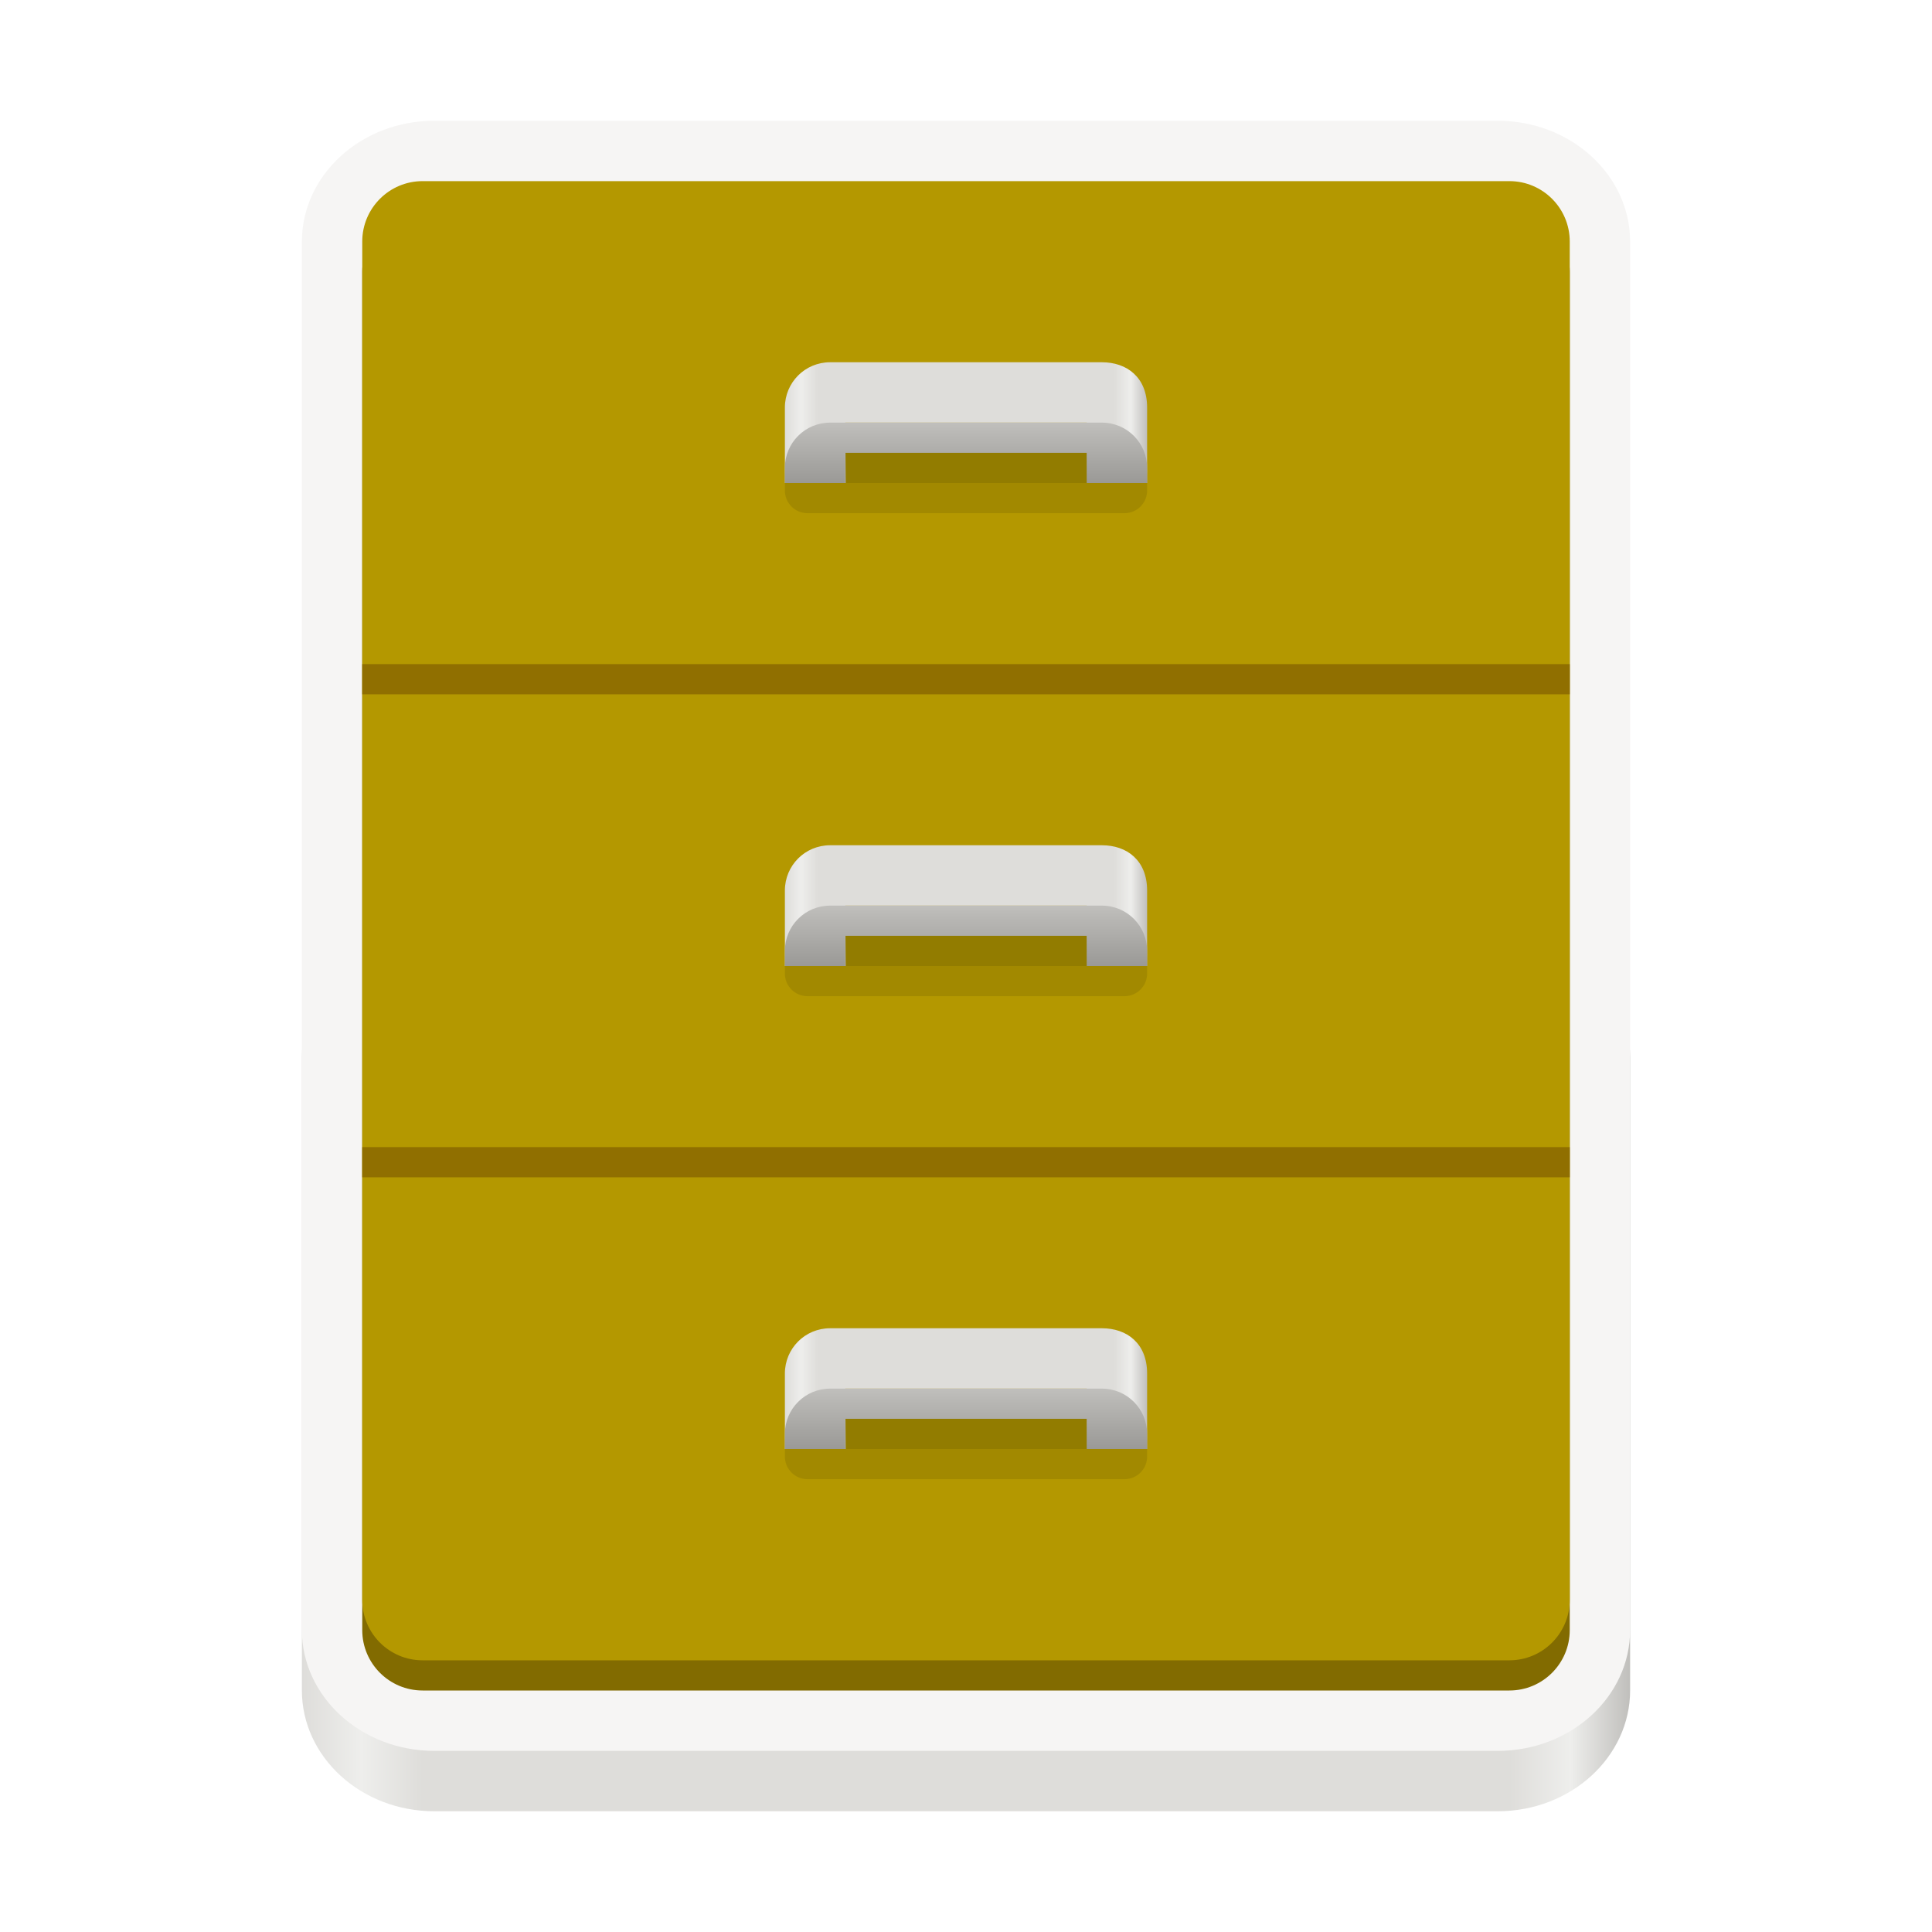
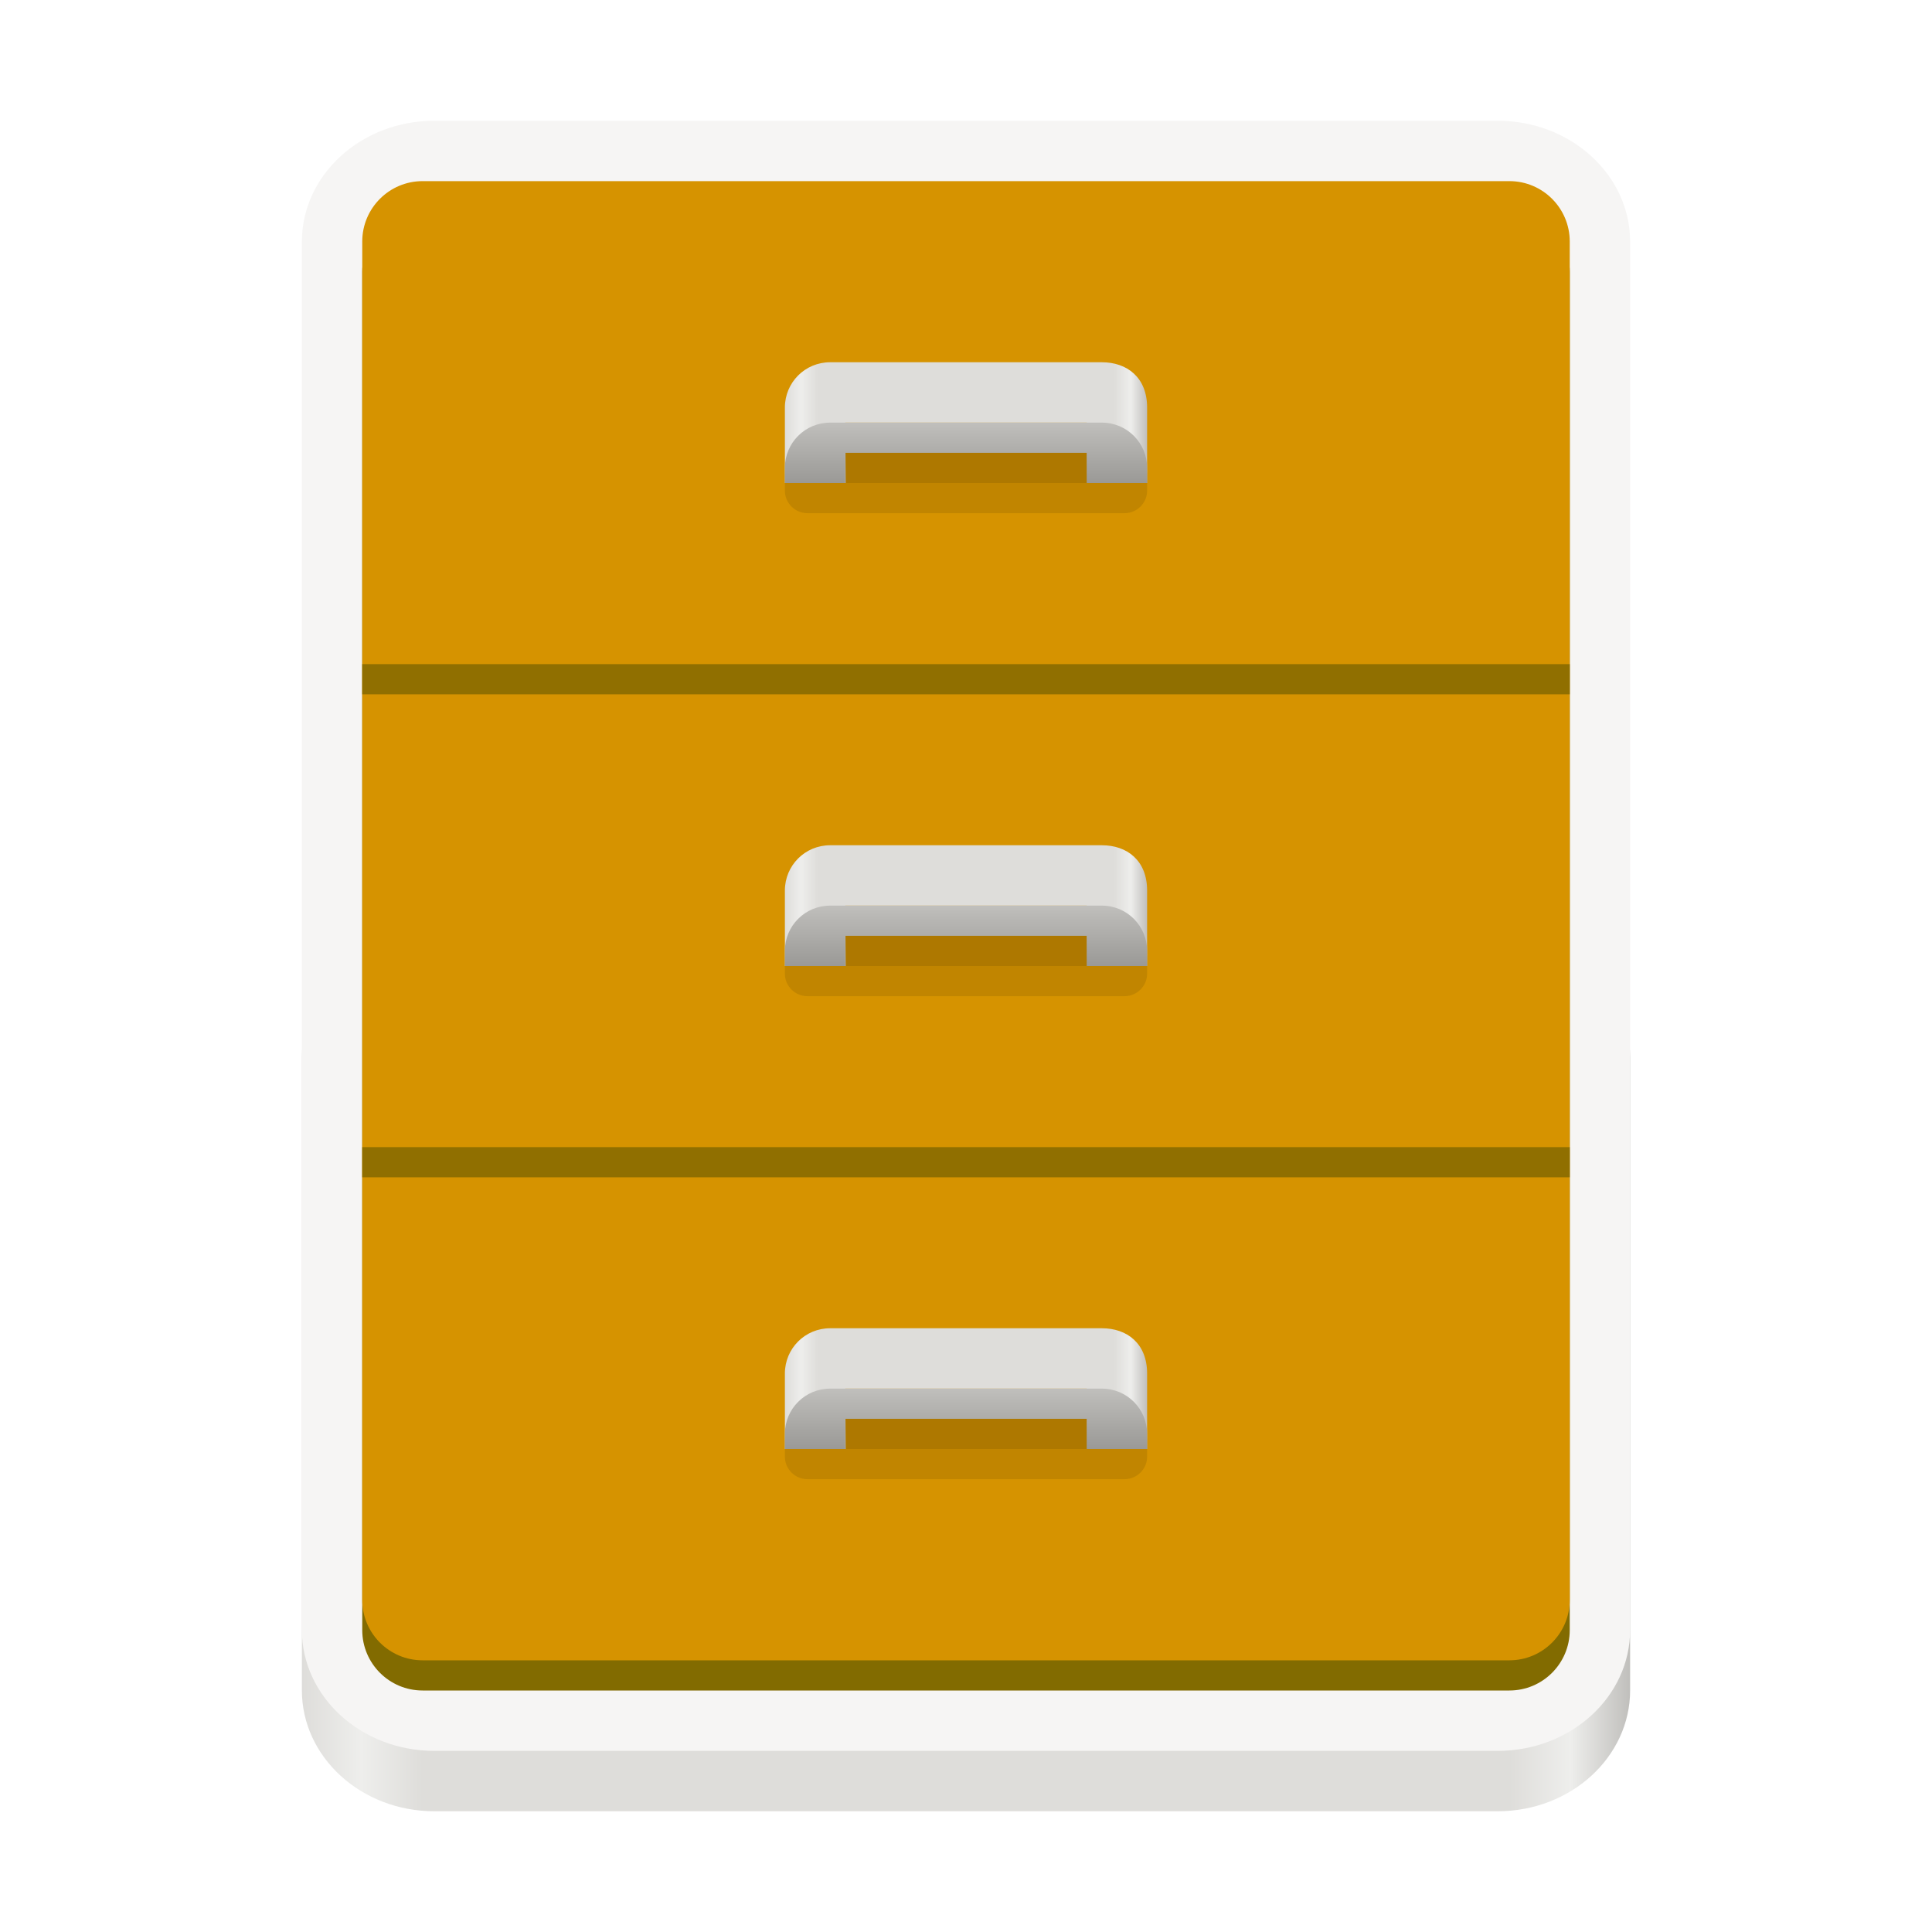
<svg xmlns="http://www.w3.org/2000/svg" xmlns:xlink="http://www.w3.org/1999/xlink" viewBox="0 0 128 128" style="display:inline;enable-background:new" version="1.0" id="svg11300" height="128" width="128">
  <defs id="defs3">
    <linearGradient id="linearGradient1245">
      <stop id="stop1241" offset="0" style="stop-color:#9a9996;stop-opacity:1" />
      <stop id="stop1243" offset="1" style="stop-color:#c0bfbc;stop-opacity:1" />
    </linearGradient>
    <linearGradient id="linearGradient1697">
      <stop style="stop-color:#deddda;stop-opacity:1" offset="0" id="stop1685" />
      <stop id="stop1687" offset="0.045" style="stop-color:#eeeeec;stop-opacity:1" />
      <stop style="stop-color:#deddda;stop-opacity:1" offset="0.091" id="stop1689" />
      <stop id="stop1691" offset="0.909" style="stop-color:#deddda;stop-opacity:1" />
      <stop style="stop-color:#eeeeec;stop-opacity:1" offset="0.955" id="stop1693" />
      <stop style="stop-color:#c0bfbc;stop-opacity:1" offset="1" id="stop1695" />
    </linearGradient>
    <linearGradient gradientUnits="userSpaceOnUse" y2="238" x2="108" y1="238" x1="20" id="linearGradient1049" xlink:href="#linearGradient1697" />
    <linearGradient y2="238" x2="74" y1="238" x1="50" gradientTransform="translate(2,-22)" gradientUnits="userSpaceOnUse" id="linearGradient1185" xlink:href="#linearGradient1697" />
    <linearGradient y2="200" x2="65" y1="204" x1="65" gradientUnits="userSpaceOnUse" id="linearGradient1348" xlink:href="#linearGradient1245" />
  </defs>
  <g transform="translate(0,-172)" style="display:inline" id="layer1">
    <g style="display:inline" id="layer9">
      <g transform="matrix(0.25,0,0,-0.25,-6,217)" id="g15447-1" />
      <g id="g1207">
        <rect ry="8.018" rx="8.773" y="234" x="20" height="58" width="88" id="rect1041" style="opacity:1;vector-effect:none;fill:url(#linearGradient1049);fill-opacity:1;stroke:none;stroke-width:0.012px;stroke-linecap:butt;stroke-linejoin:miter;stroke-miterlimit:4;stroke-dasharray:none;stroke-dashoffset:0;stroke-opacity:1;marker:none;marker-start:none;marker-mid:none;marker-end:none;paint-order:normal" />
        <rect style="opacity:1;vector-effect:none;fill:#f6f5f4;fill-opacity:1;stroke:none;stroke-width:0.012px;stroke-linecap:butt;stroke-linejoin:miter;stroke-miterlimit:4;stroke-dasharray:none;stroke-dashoffset:0;stroke-opacity:1;marker:none;marker-start:none;marker-mid:none;marker-end:none;paint-order:normal" id="rect15435-6" width="88" height="108" x="20" y="180" rx="8.773" ry="8.018" />
        <rect ry="4.002" rx="4" y="186" x="24" height="98" width="80" id="rect1167" style="display:inline;opacity:1;vector-effect:none;fill:#826b00;fill-opacity:1;stroke:none;stroke-width:0.012px;stroke-linecap:butt;stroke-linejoin:miter;stroke-miterlimit:4;stroke-dasharray:none;stroke-dashoffset:0;stroke-opacity:1;marker:none;marker-start:none;marker-mid:none;marker-end:none;paint-order:normal;enable-background:new" />
-         <rect style="display:inline;opacity:1;vector-effect:none;fill:#b49800;fill-opacity:1;stroke:none;stroke-width:0.012px;stroke-linecap:butt;stroke-linejoin:miter;stroke-miterlimit:4;stroke-dasharray:none;stroke-dashoffset:0;stroke-opacity:1;marker:none;marker-start:none;marker-mid:none;marker-end:none;paint-order:normal;enable-background:new" id="rect15441-8" width="80" height="98" x="24" y="184" rx="4" ry="4.002" />
+         <rect style="display:inline;opacity:1;vector-effect:none;fill:#d69300;fill-opacity:1;stroke:none;stroke-width:0.012px;stroke-linecap:butt;stroke-linejoin:miter;stroke-miterlimit:4;stroke-dasharray:none;stroke-dashoffset:0;stroke-opacity:1;marker:none;marker-start:none;marker-mid:none;marker-end:none;paint-order:normal;enable-background:new" id="rect15441-8" width="80" height="98" x="24" y="184" rx="4" ry="4.002" />
        <rect style="display:inline;opacity:1;vector-effect:none;fill:#906f00;fill-opacity:1;stroke:none;stroke-width:0.012px;stroke-linecap:butt;stroke-linejoin:miter;stroke-miterlimit:4;stroke-dasharray:none;stroke-dashoffset:0;stroke-opacity:1;marker:none;marker-start:none;marker-mid:none;marker-end:none;paint-order:normal;enable-background:new" id="rect15443-6" width="80" height="2" x="24" y="216" rx="0" ry="0" />
        <rect style="display:inline;opacity:1;vector-effect:none;fill:#906f00;fill-opacity:1;stroke:none;stroke-width:0.012px;stroke-linecap:butt;stroke-linejoin:miter;stroke-miterlimit:4;stroke-dasharray:none;stroke-dashoffset:0;stroke-opacity:1;marker:none;marker-start:none;marker-mid:none;marker-end:none;paint-order:normal;enable-background:new" id="rect15461-2" width="80" height="2" x="24" y="248" rx="0" ry="0" />
        <g id="g1088">
          <path id="path26035" d="m 55,196 h 18 c 1.662,0 3,1 3,3 v 5 H 72.031 L 72,200 H 56 l 0.031,4 H 52 v -5 c 0,-1.662 1.338,-3 3,-3 z" style="opacity:1;vector-effect:none;fill:url(#linearGradient1185);fill-opacity:1;stroke:none;stroke-width:0.012px;stroke-linecap:butt;stroke-linejoin:miter;stroke-miterlimit:4;stroke-dasharray:none;stroke-dashoffset:0;stroke-opacity:1;marker:none;marker-start:none;marker-mid:none;marker-end:none;paint-order:normal" />
          <rect style="opacity:0.1;fill:#000000;fill-opacity:1;stroke:none;stroke-width:4;stroke-linecap:butt;stroke-linejoin:miter;stroke-miterlimit:4;stroke-dasharray:none;stroke-dashoffset:0;stroke-opacity:1" id="rect1059" width="24" height="4" x="52" y="202" ry="1.5" />
          <path style="opacity:1;fill:url(#linearGradient1348);fill-opacity:1;stroke:none;stroke-width:4;stroke-linecap:butt;stroke-linejoin:miter;stroke-miterlimit:4;stroke-dasharray:none;stroke-dashoffset:0;stroke-opacity:1" d="m 55,200 c -1.662,0 -3,1.338 -3,3 v 1 h 4 v -2 h 16 v 2 h 4 v -1 c 0,-1.662 -1.338,-3 -3,-3 z" id="rect1061" />
          <rect y="202" x="56" height="2" width="16" id="rect1189" style="opacity:0.1;fill:#000000;fill-opacity:1;stroke:none;stroke-width:4;stroke-linecap:butt;stroke-linejoin:miter;stroke-miterlimit:4;stroke-dasharray:none;stroke-dashoffset:0;stroke-opacity:1" />
        </g>
        <use x="0" y="0" xlink:href="#g1088" id="use1090" transform="translate(0,32)" width="100%" height="100%" />
        <use height="100%" width="100%" transform="translate(0,64)" id="use1092" xlink:href="#g1088" y="0" x="0" />
      </g>
    </g>
  </g>
</svg>
